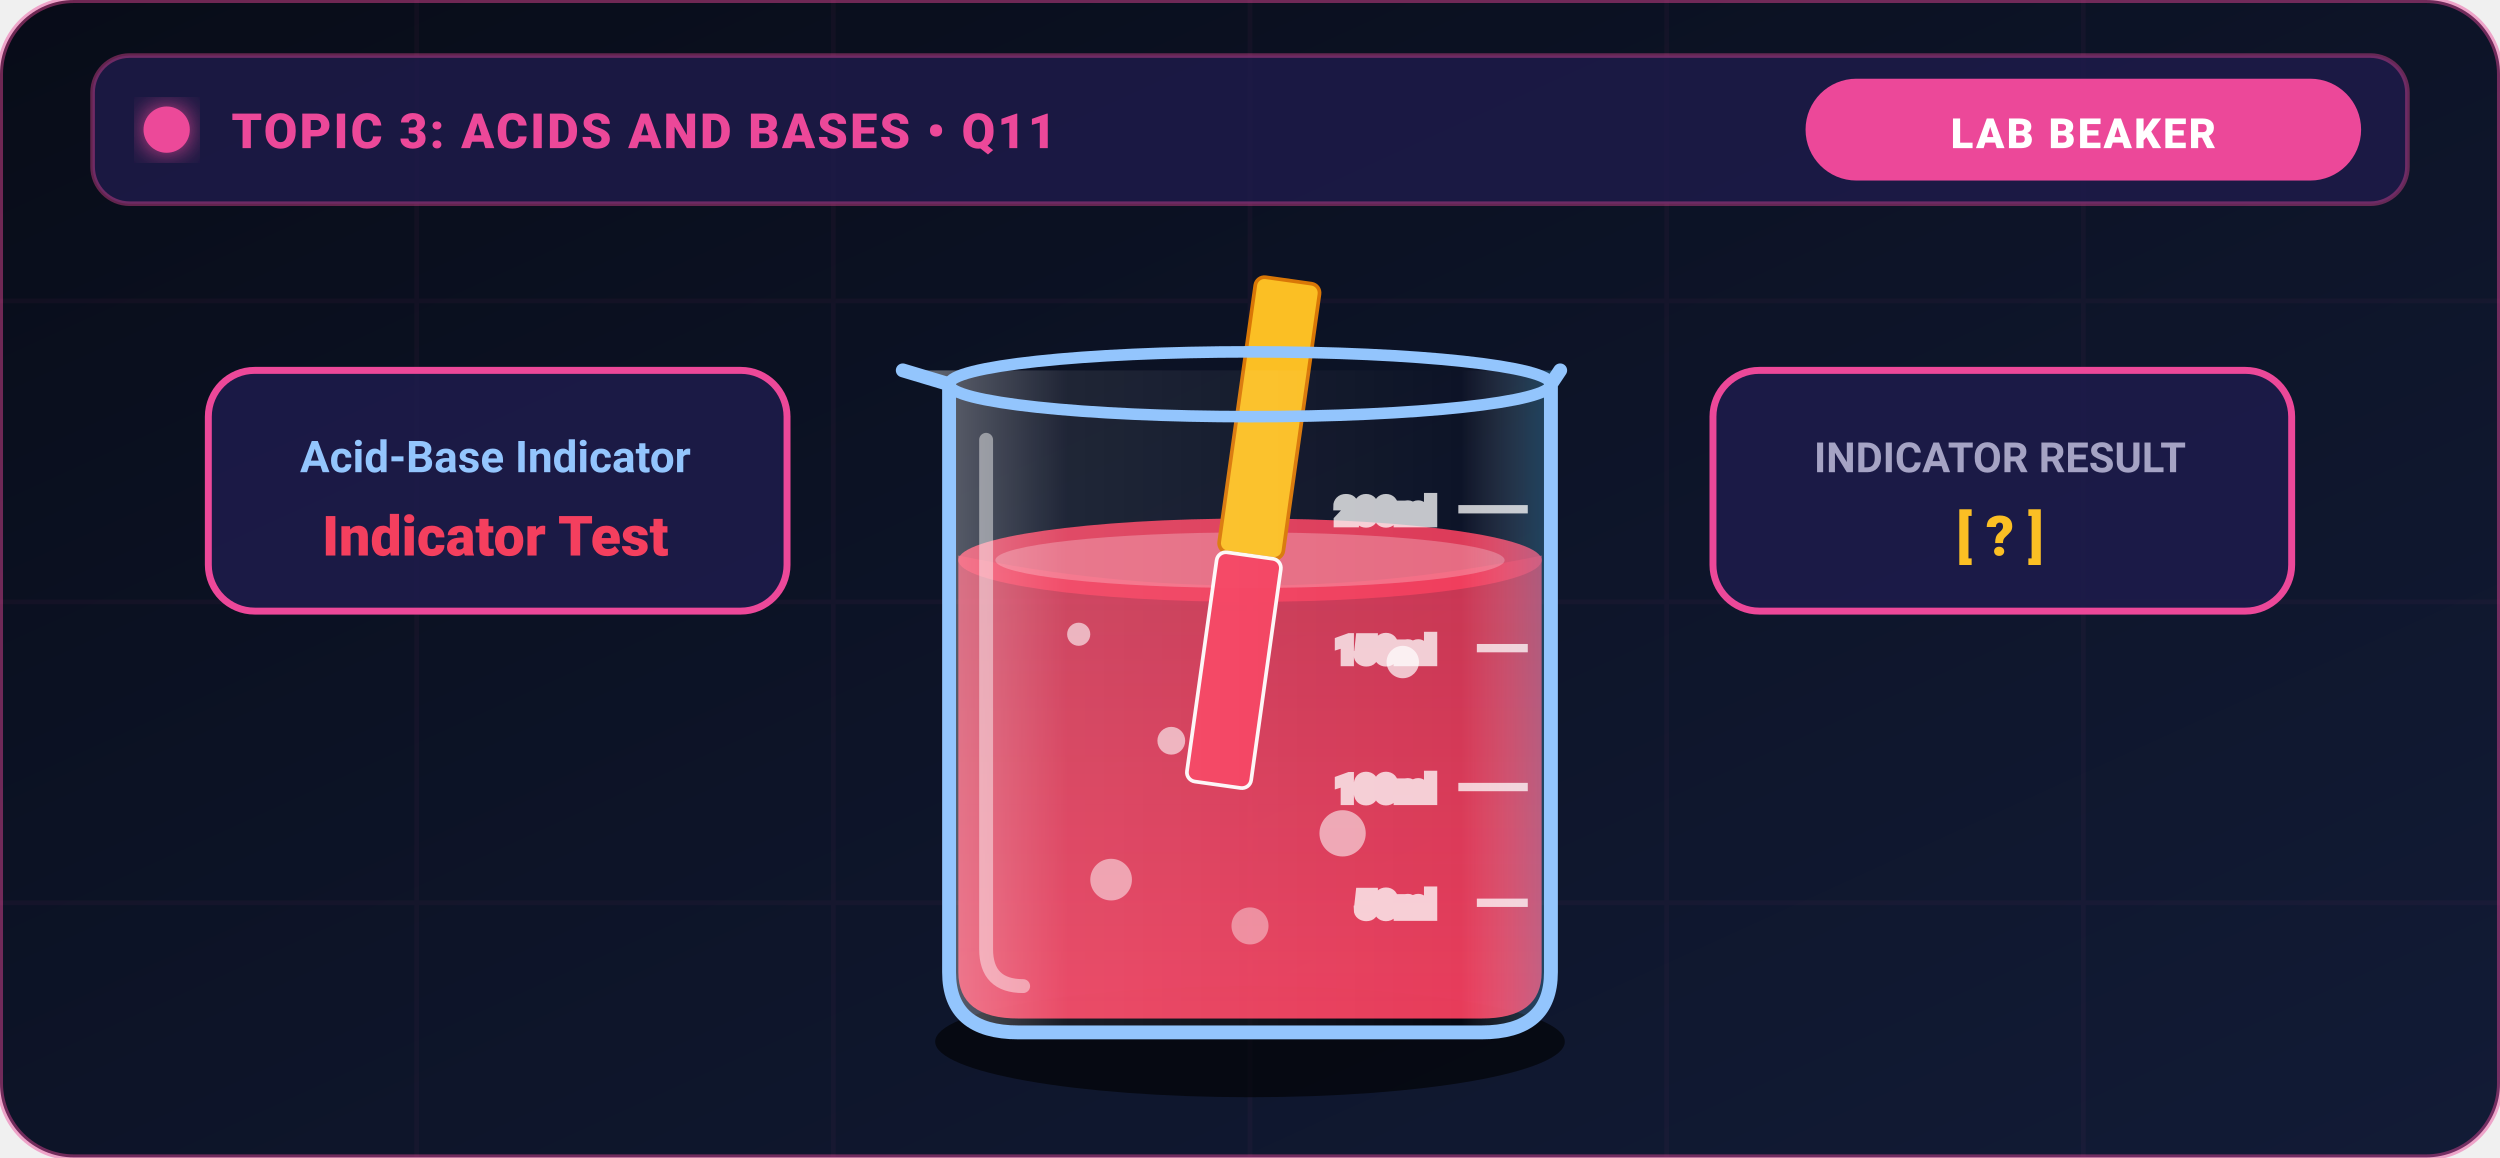
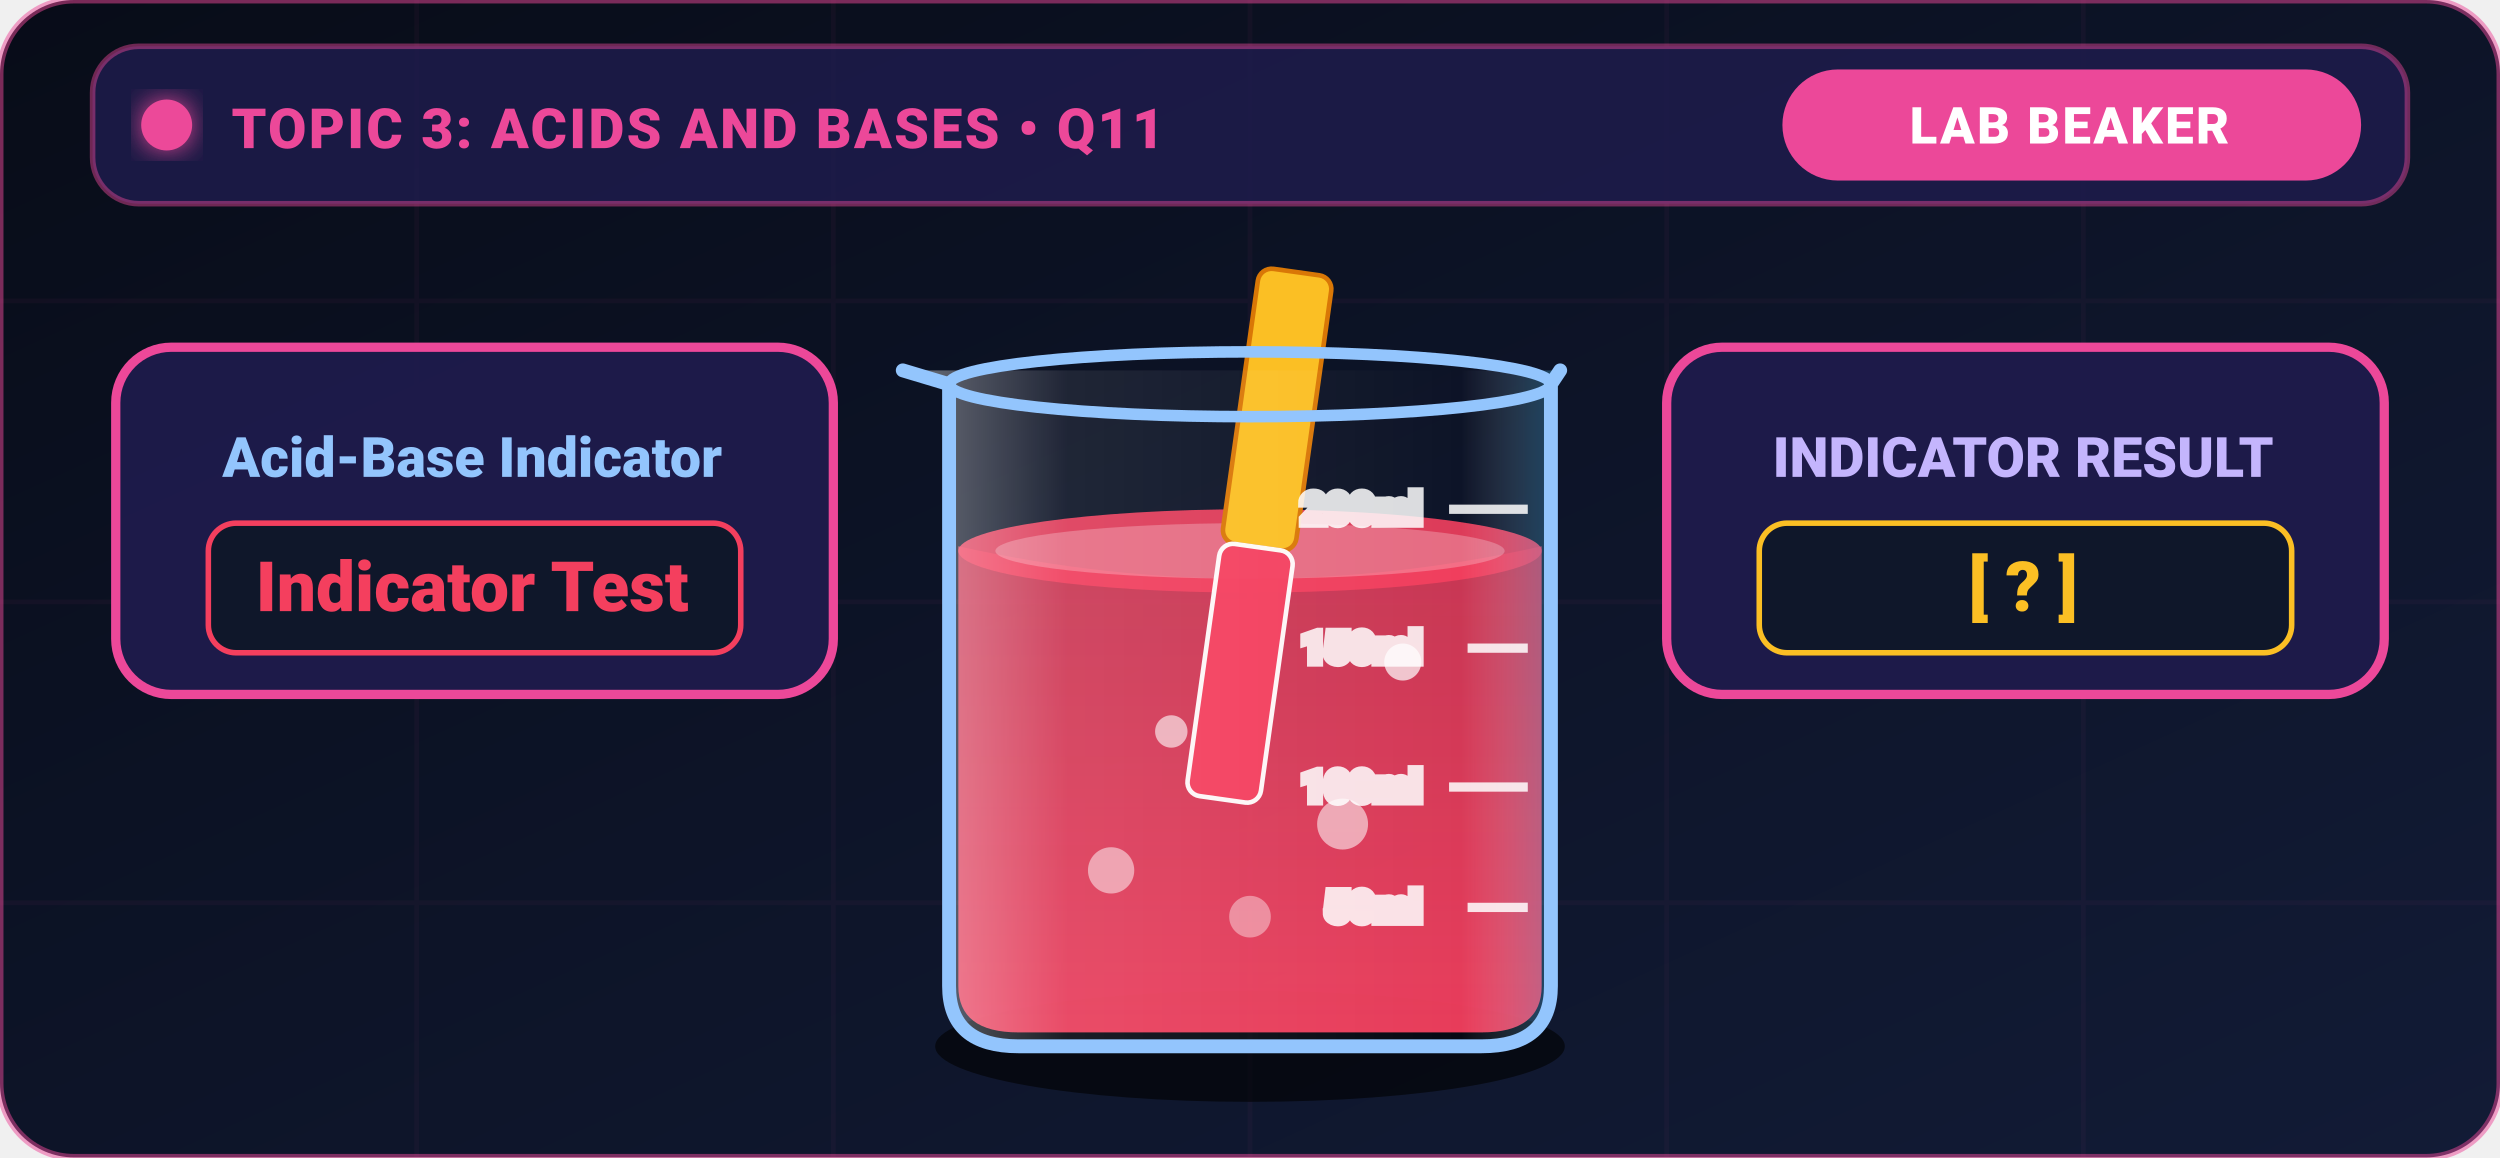
<svg xmlns="http://www.w3.org/2000/svg" viewBox="0 0 540 250" width="100%" height="100%">
  <defs>
    <linearGradient id="bg_t3_11" x1="0%" y1="0%" x2="100%" y2="100%">
      <stop offset="0%" stop-color="#080c18" />
      <stop offset="50%" stop-color="#0d1428" />
      <stop offset="100%" stop-color="#121b36" />
    </linearGradient>
    <filter id="glow_t3_11" x="-20%" y="-20%" width="140%" height="140%">
      <feGaussianBlur stdDeviation="3" result="blur" />
      <feComposite in="SourceGraphic" in2="blur" operator="over" />
    </filter>
  </defs>
-   <rect width="540" height="250" rx="16" fill="url(#bg_t3_11)" stroke="#ec4899" stroke-width="1.3" stroke-opacity="0.45" />
+   <rect width="540" height="250" rx="16" fill="url(#bg_t3_11)" stroke="#ec4899" stroke-width="1.5" stroke-opacity="0.5" />
  <g opacity="0.04" stroke="#ec4899" stroke-width="1">
    <line x1="90" y1="0" x2="90" y2="250" />
    <line x1="180" y1="0" x2="180" y2="250" />
    <line x1="270" y1="0" x2="270" y2="250" />
    <line x1="360" y1="0" x2="360" y2="250" />
    <line x1="450" y1="0" x2="450" y2="250" />
    <line x1="0" y1="65" x2="540" y2="65" />
    <line x1="0" y1="130" x2="540" y2="130" />
    <line x1="0" y1="195" x2="540" y2="195" />
  </g>
-   <rect x="20" y="12" width="500" height="32" rx="8" fill="#1e1b4b" fill-opacity="0.8" stroke="#ec4899" stroke-width="1" stroke-opacity="0.4" />
-   <circle cx="36" cy="28" r="5" fill="#ec4899" filter="url(#glow_t3_11)" />
-   <text x="50" y="32" fill="#ec4899" font-family="'Segoe UI', Roboto, sans-serif" font-size="10.5" font-weight="900" letter-spacing="0.5">TOPIC 3: ACIDS AND BASES • Q11</text>
-   <rect x="390" y="17" width="120" height="22" rx="11" fill="#ec4899" />
-   <text x="450" y="32" fill="#ffffff" font-family="'Segoe UI', Roboto, sans-serif" font-size="9" font-weight="900" text-anchor="middle" letter-spacing="0.5">LAB BEAKER</text>
+   <rect x="20" y="10" width="500" height="34" rx="10" fill="#1e1b4b" fill-opacity="0.85" stroke="#ec4899" stroke-width="1.2" stroke-opacity="0.45" />
+   <circle cx="36" cy="27" r="5.5" fill="#ec4899" filter="url(#glow_t3_11)" />
+   <text x="50" y="32" fill="#ec4899" font-family="'Segoe UI', Roboto, sans-serif" font-size="12" font-weight="900" letter-spacing="0.5">TOPIC 3: ACIDS AND BASES • Q11</text>
+   <rect x="385" y="15" width="125" height="24" rx="12" fill="#ec4899" />
+   <text x="447" y="31" fill="#ffffff" font-family="'Segoe UI', Roboto, sans-serif" font-size="11" font-weight="900" text-anchor="middle" letter-spacing="0.5">LAB BEAKER</text>
  <defs>
-     <linearGradient id="liq_f43f5e_8232" x1="0%" y1="0%" x2="0%" y2="100%">
+     <linearGradient id="liq_f43f5e_9063" x1="0%" y1="0%" x2="0%" y2="100%">
      <stop offset="0%" stop-color="#f43f5e" stop-opacity="0.8" />
      <stop offset="100%" stop-color="#f43f5e" stop-opacity="0.95" />
    </linearGradient>
-     <linearGradient id="shine_f43f5e_8232" x1="0%" y1="0%" x2="100%" y2="0%">
+     <linearGradient id="shine_f43f5e_9063" x1="0%" y1="0%" x2="100%" y2="0%">
      <stop offset="0%" stop-color="#ffffff" stop-opacity="0.4" />
      <stop offset="25%" stop-color="#ffffff" stop-opacity="0.08" />
      <stop offset="85%" stop-color="#ffffff" stop-opacity="0.0" />
      <stop offset="100%" stop-color="#38bdf8" stop-opacity="0.3" />
    </linearGradient>
  </defs>
-   <g transform="translate(195, 45)">
-     <ellipse cx="75" cy="180" rx="68" ry="12" fill="#000000" opacity="0.6" />
-     <path d="M 12 75 Q 75 88 138 75 L 138 165 Q 138 175 125 175 L 25 175 Q 12 175 12 165 Z" fill="url(#liq_f43f5e_8232)" />
-     <ellipse cx="75" cy="76" rx="63" ry="9" fill="#f43f5e" opacity="0.9" />
-     <ellipse cx="75" cy="76" rx="55" ry="6" fill="#ffffff" opacity="0.25" />
-     <circle cx="45" cy="145" r="4.5" fill="#ffffff" opacity="0.5" />
-     <circle cx="58" cy="115" r="3" fill="#ffffff" opacity="0.6" />
-     <circle cx="95" cy="135" r="5" fill="#ffffff" opacity="0.55" />
-     <circle cx="108" cy="98" r="3.5" fill="#ffffff" opacity="0.7" />
-     <circle cx="75" cy="155" r="4" fill="#ffffff" opacity="0.4" />
-     <circle cx="38" cy="92" r="2.5" fill="#ffffff" opacity="0.6" />
+   <g transform="translate(195, 48)">
+     <ellipse cx="75" cy="178" rx="68" ry="12" fill="#000000" opacity="0.6" />
+     <path d="M 12 70 Q 75 84 138 70 L 138 165 Q 138 175 125 175 L 25 175 Q 12 175 12 165 Z" fill="url(#liq_f43f5e_9063)" />
+     <ellipse cx="75" cy="71" rx="63" ry="9" fill="#f43f5e" opacity="0.9" />
+     <ellipse cx="75" cy="71" rx="55" ry="6" fill="#ffffff" opacity="0.25" />
+     <circle cx="45" cy="140" r="5" fill="#ffffff" opacity="0.5" />
+     <circle cx="58" cy="110" r="3.5" fill="#ffffff" opacity="0.6" />
+     <circle cx="95" cy="130" r="5.5" fill="#ffffff" opacity="0.55" />
+     <circle cx="108" cy="95" r="4" fill="#ffffff" opacity="0.7" />
+     <circle cx="75" cy="150" r="4.5" fill="#ffffff" opacity="0.4" />
    <g transform="rotate(8 75 75)">
-       <rect x="68" y="15" width="14" height="60" rx="2" fill="#fbbf24" stroke="#d97706" stroke-width="0.8" />
-       <rect x="68" y="75" width="14" height="50" rx="2" fill="#f43f5e" stroke="#ffffff" stroke-width="0.8" opacity="0.95" />
+       <rect x="68" y="10" width="16" height="60" rx="3" fill="#fbbf24" stroke="#d97706" stroke-width="1" />
+       <rect x="68" y="70" width="16" height="55" rx="3" fill="#f43f5e" stroke="#ffffff" stroke-width="1" opacity="0.95" />
    </g>
-     <path d="M 0 35 L 10 38 L 10 165 Q 10 178 25 178 L 125 178 Q 140 178 140 165 L 140 38 L 142 35" fill="url(#shine_f43f5e_8232)" stroke="#93c5fd" stroke-width="3" stroke-linecap="round" stroke-linejoin="round" />
-     <ellipse cx="75" cy="38" rx="65" ry="7" fill="none" stroke="#93c5fd" stroke-width="2.5" />
-     <g stroke="#ffffff" stroke-width="1.8" opacity="0.75" font-family="'Segoe UI', Roboto, sans-serif" font-size="7.5" fill="#ffffff" font-weight="bold">
-       <line x1="120" y1="65" x2="135" y2="65" />
-       <text x="115" y="68" text-anchor="end">200ml</text>
-       <line x1="124" y1="95" x2="135" y2="95" />
-       <text x="115" y="98" text-anchor="end">150ml</text>
-       <line x1="120" y1="125" x2="135" y2="125" />
-       <text x="115" y="128" text-anchor="end">100ml</text>
-       <line x1="124" y1="150" x2="135" y2="150" />
-       <text x="115" y="153" text-anchor="end">50ml</text>
+     <path d="M 0 32 L 10 35 L 10 165 Q 10 178 25 178 L 125 178 Q 140 178 140 165 L 140 35 L 142 32" fill="url(#shine_f43f5e_9063)" stroke="#93c5fd" stroke-width="3" stroke-linecap="round" stroke-linejoin="round" />
+     <ellipse cx="75" cy="35" rx="65" ry="7" fill="none" stroke="#93c5fd" stroke-width="2.5" />
+     <g stroke="#ffffff" stroke-width="2" opacity="0.85" font-family="'Segoe UI', Roboto, sans-serif" font-size="9" fill="#ffffff" font-weight="900">
+       <line x1="118" y1="62" x2="135" y2="62" />
+       <text x="112" y="65" text-anchor="end">200ml</text>
+       <line x1="122" y1="92" x2="135" y2="92" />
+       <text x="112" y="95" text-anchor="end">150ml</text>
+       <line x1="118" y1="122" x2="135" y2="122" />
+       <text x="112" y="125" text-anchor="end">100ml</text>
+       <line x1="122" y1="148" x2="135" y2="148" />
+       <text x="112" y="151" text-anchor="end">50ml</text>
    </g>
-     <path d="M 18 50 L 18 160 Q 18 168 26 168" fill="none" stroke="#ffffff" stroke-width="3" stroke-linecap="round" opacity="0.45" />
  </g>
-   <g transform="translate(45, 80)">
-     <rect x="0" y="0" width="125" height="52" rx="10" fill="#1e1b4b" fill-opacity="0.85" stroke="#ec4899" stroke-width="1.5" />
-     <text x="62" y="22" fill="#93c5fd" font-family="'Segoe UI', Roboto, sans-serif" font-size="9.5" font-weight="bold" text-anchor="middle">Acid-Base Indicator</text>
-     <text x="62" y="40" fill="#f43f5e" font-family="'Segoe UI', Roboto, sans-serif" font-size="12" font-weight="900" text-anchor="middle">Indicator Test</text>
+   <g transform="translate(25, 75)">
+     <rect x="0" y="0" width="155" height="75" rx="12" fill="#1e1b4b" fill-opacity="0.95" stroke="#ec4899" stroke-width="2" />
+     <text x="77" y="28" fill="#93c5fd" font-family="'Segoe UI', Roboto, sans-serif" font-size="12" font-weight="800" text-anchor="middle">Acid-Base Indicator</text>
+     <rect x="20" y="38" width="115" height="28" rx="6" fill="#0f172a" stroke="#f43f5e" stroke-width="1.2" />
+     <text x="77" y="57" fill="#f43f5e" font-family="'Segoe UI', Roboto, sans-serif" font-size="15" font-weight="900" text-anchor="middle">Indicator Test</text>
  </g>
-   <g transform="translate(370, 80)">
-     <rect x="0" y="0" width="125" height="52" rx="10" fill="#1e1b4b" fill-opacity="0.85" stroke="#ec4899" stroke-width="1.5" />
-     <text x="62" y="22" fill="#a5a3c4" font-family="'Segoe UI', Roboto, sans-serif" font-size="9" font-weight="bold" text-anchor="middle">INDICATOR RESULT</text>
-     <text x="62" y="40" fill="#fbbf24" font-family="'Segoe UI', Roboto, sans-serif" font-size="12" font-weight="900" text-anchor="middle">[ ? ]</text>
+   <g transform="translate(360, 75)">
+     <rect x="0" y="0" width="155" height="75" rx="12" fill="#1e1b4b" fill-opacity="0.95" stroke="#ec4899" stroke-width="2" />
+     <text x="77" y="28" fill="#c4b5fd" font-family="'Segoe UI', Roboto, sans-serif" font-size="12" font-weight="800" text-anchor="middle">INDICATOR RESULT</text>
+     <rect x="20" y="38" width="115" height="28" rx="6" fill="#0f172a" stroke="#fbbf24" stroke-width="1.2" />
+     <text x="77" y="57" fill="#fbbf24" font-family="'Segoe UI', Roboto, sans-serif" font-size="15" font-weight="900" text-anchor="middle">[ ? ]</text>
  </g>
</svg>
